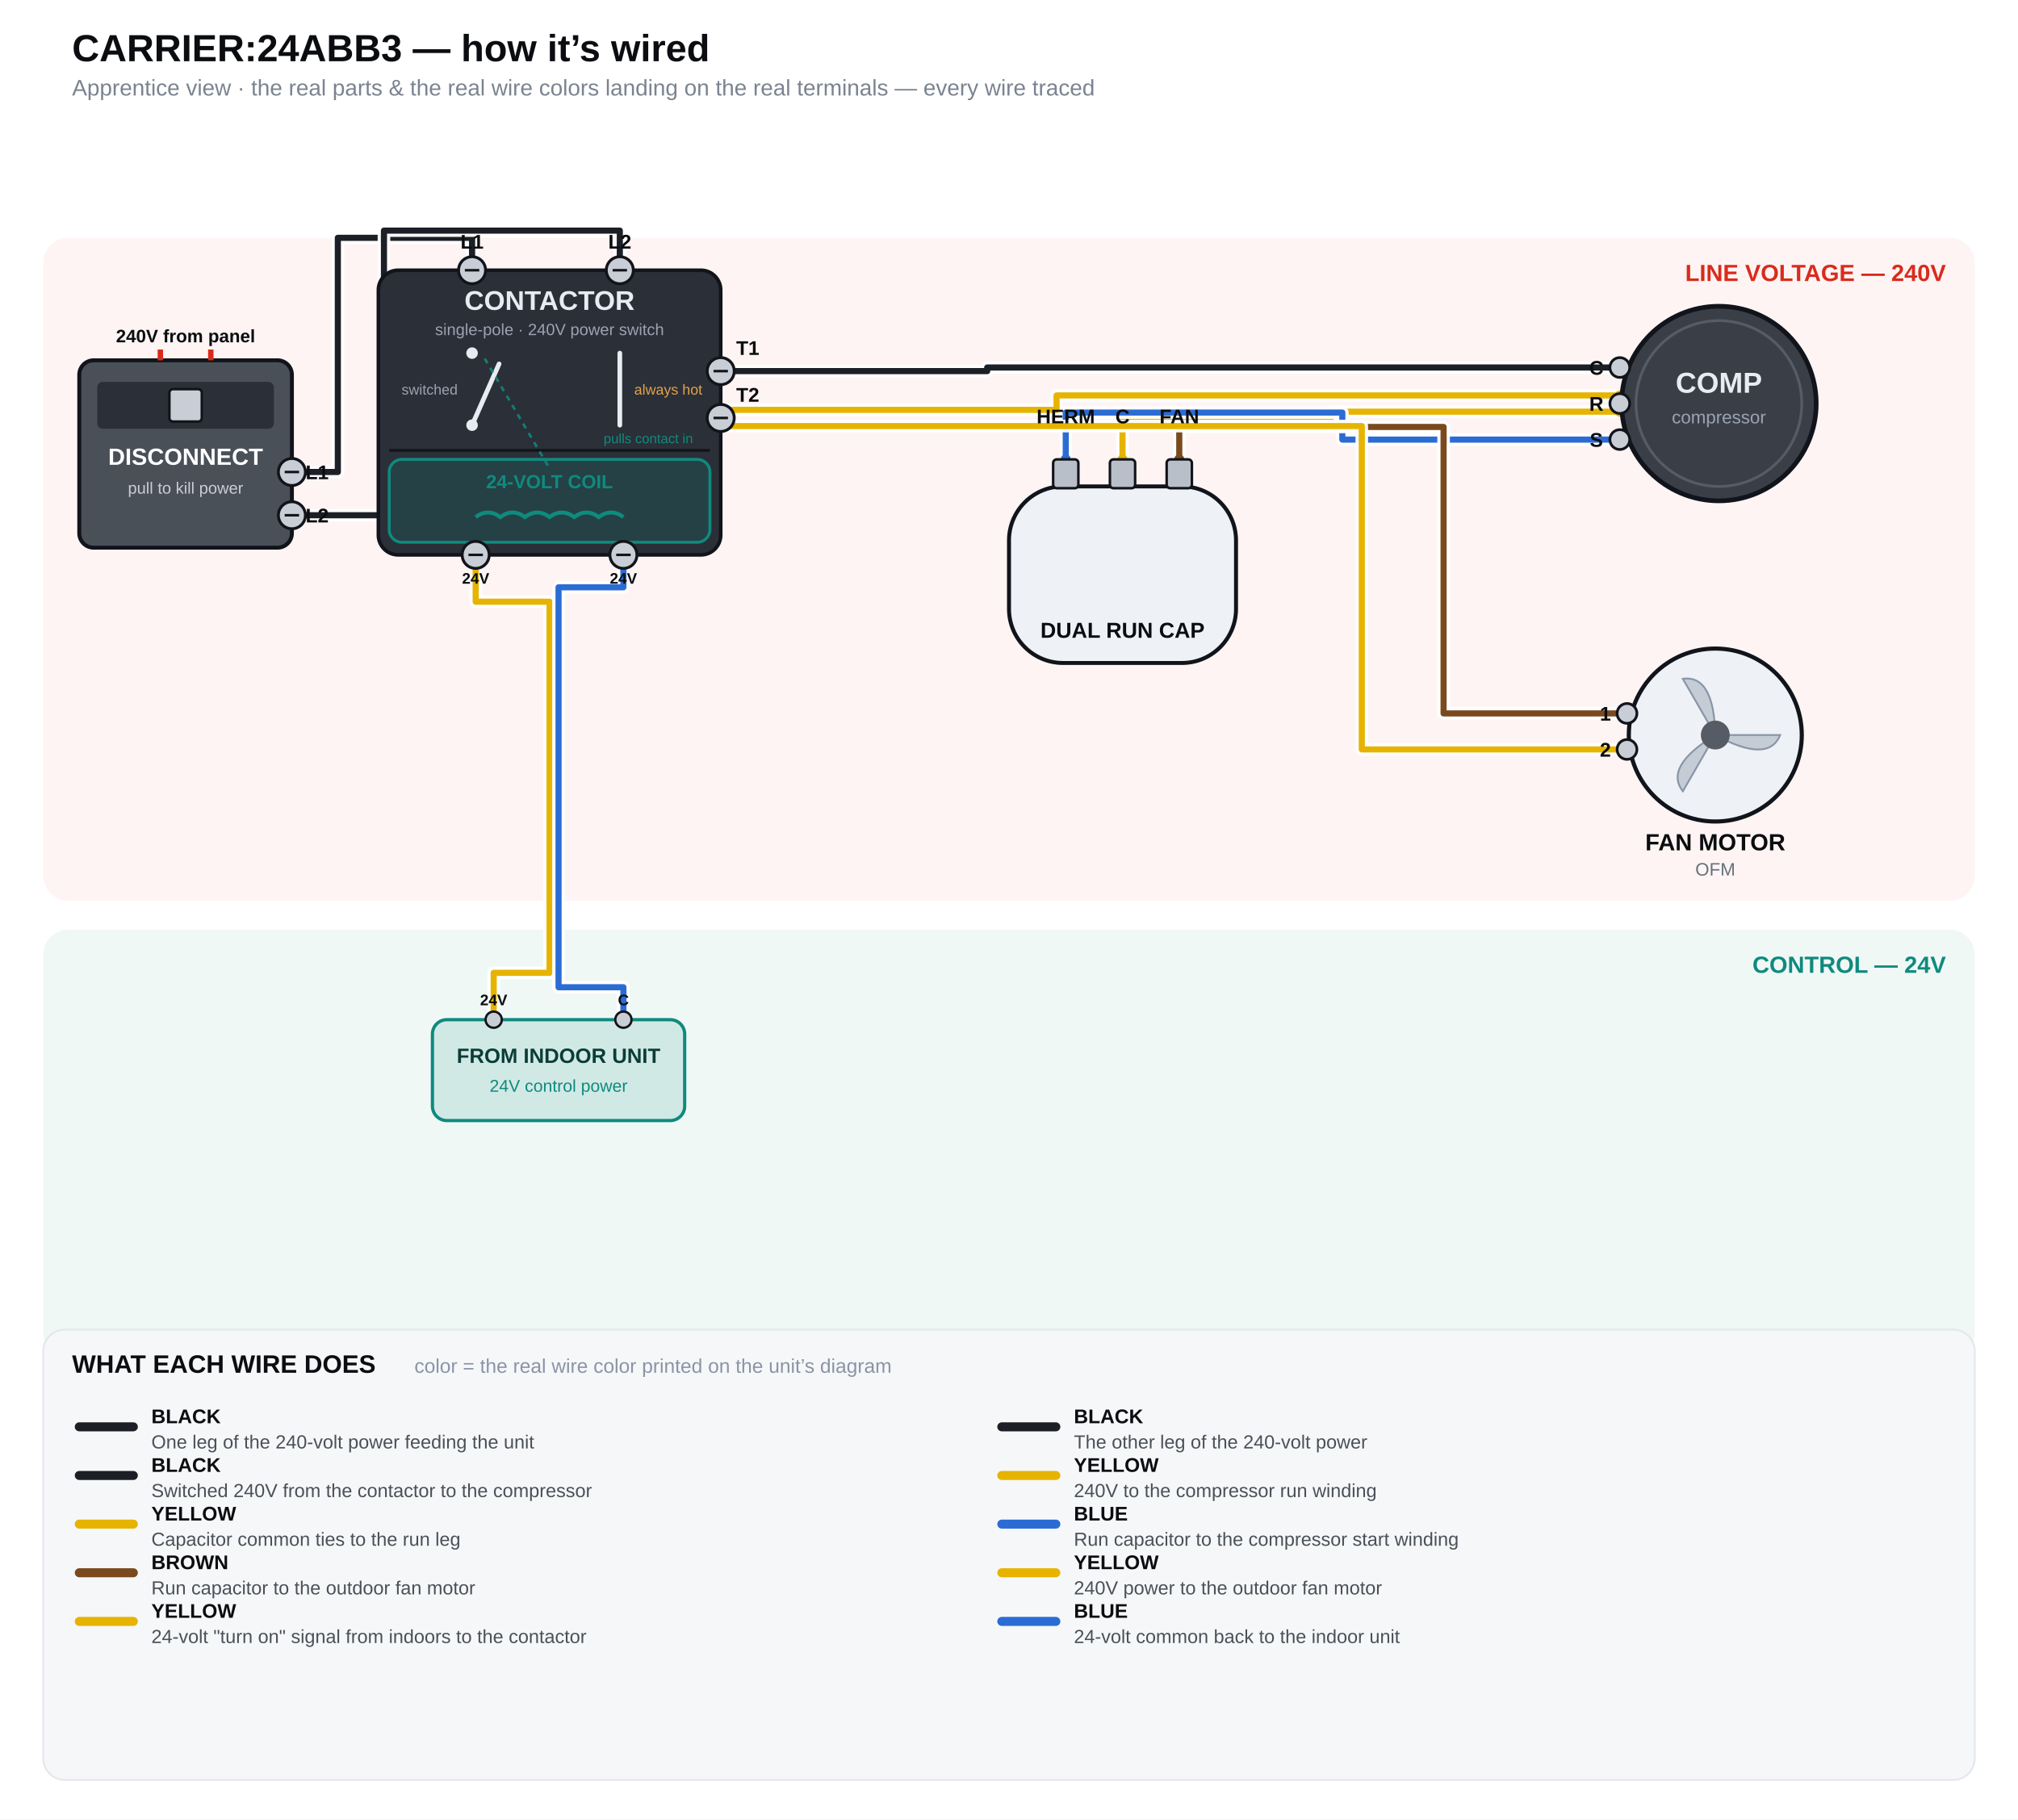
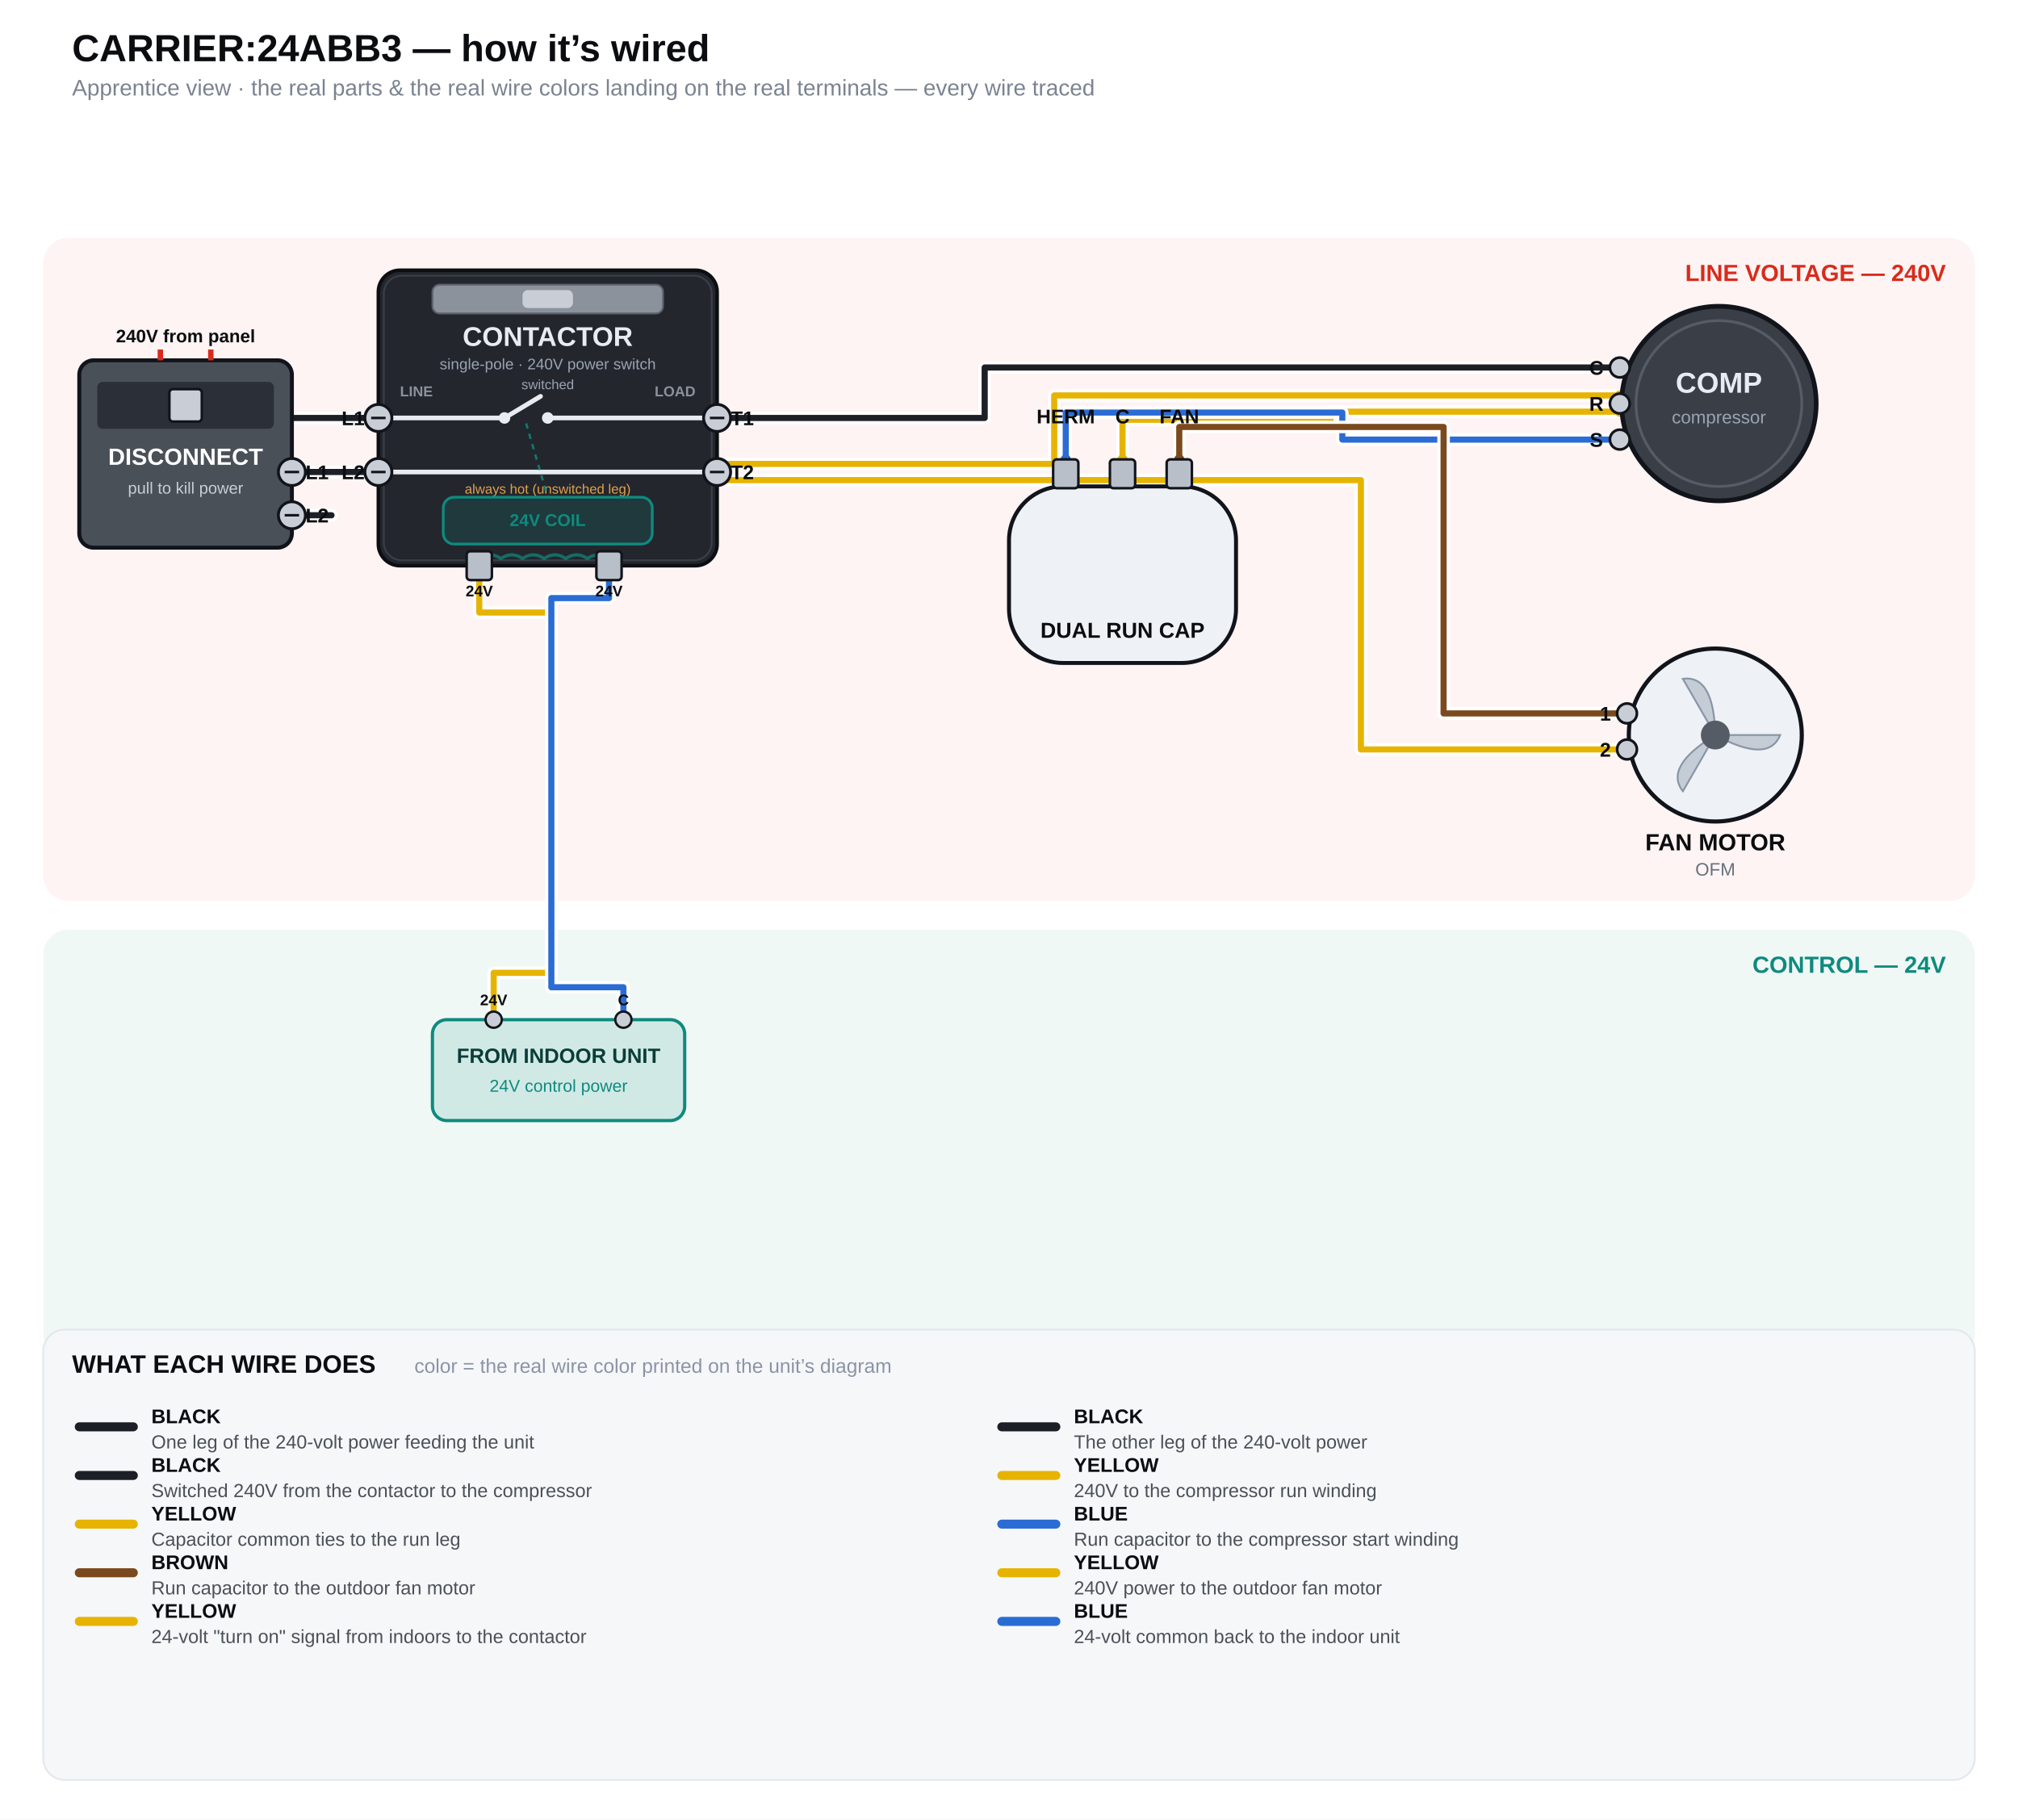
<svg xmlns="http://www.w3.org/2000/svg" width="1120" height="1010" viewBox="0 0 1120 1010" font-family="ui-sans-serif,system-ui,Arial,sans-serif">
  <rect x="0" y="0" width="1120" height="1010" fill="#ffffff" />
  <rect x="24" y="132" width="1072" height="368" rx="14" fill="#fdf4f3" />
  <rect x="24" y="516" width="1072" height="238" rx="14" fill="#f0f8f6" />
  <text x="40" y="34" font-size="21" font-weight="800" fill="#0b0d10">CARRIER:24ABB3 — how it’s wired</text>
  <text x="40" y="53" font-size="12.5" fill="#7a8390">Apprentice view · the real parts &amp; the real wire colors landing on the real terminals — every wire traced</text>
  <text x="1080" y="156" text-anchor="end" font-size="13" font-weight="800" fill="#d92b1c">LINE VOLTAGE — 240V</text>
  <text x="1080" y="540" text-anchor="end" font-size="13" font-weight="800" fill="#0f8a7e">CONTROL — 24V</text>
-   <path d="M 162.0 262.0 L 180.0 262.0 L 187.5 262.0 L 187.5 132.0 L 262.0 132.0 L 262.0 150.0" fill="none" stroke="#ffffff" stroke-width="7" opacity="0.95" stroke-linejoin="round" stroke-linecap="round" />
-   <path data-conn="L/L1|CONT/L1" d="M 162.0 262.0 L 180.0 262.0 L 187.5 262.0 L 187.5 132.0 L 262.0 132.0 L 262.0 150.0" fill="none" stroke="#1c1f26" stroke-width="3.4" stroke-linejoin="round" stroke-linecap="round" />
+   <path d="M 162.0 262.0 L 180.0 262.0 L 150.0 262.0 L 150.0 232.0 L 192.0 232.0 L 210.0 232.0" fill="none" stroke="#ffffff" stroke-width="7" opacity="0.95" stroke-linejoin="round" stroke-linecap="round" />
+   <path data-conn="L/L1|CONT/L1" d="M 162.0 262.0 L 180.0 262.0 L 150.0 262.0 L 150.0 232.0 L 192.0 232.0 L 210.0 232.0" fill="none" stroke="#1c1f26" stroke-width="3.4" stroke-linejoin="round" stroke-linecap="round" />
  <circle cx="162.0" cy="262.0" r="2.8" fill="#1c1f26" />
-   <circle cx="262.0" cy="150.0" r="2.8" fill="#1c1f26" />
-   <path d="M 162.0 286.0 L 184.0 286.0 L 213.1 286.0 L 213.1 128.0 L 344.0 128.0 L 344.0 150.0" fill="none" stroke="#ffffff" stroke-width="7" opacity="0.95" stroke-linejoin="round" stroke-linecap="round" />
-   <path data-conn="L/L2|CONT/L2" d="M 162.0 286.0 L 184.0 286.0 L 213.1 286.0 L 213.1 128.0 L 344.0 128.0 L 344.0 150.0" fill="none" stroke="#1c1f26" stroke-width="3.4" stroke-linejoin="round" stroke-linecap="round" />
+   <circle cx="210.0" cy="232.0" r="2.8" fill="#1c1f26" />
+   <path d="M 162.0 286.0 L 184.0 286.0 L 159.0 286.0 L 159.0 262.0 L 188.0 262.0 L 210.0 262.0" fill="none" stroke="#ffffff" stroke-width="7" opacity="0.95" stroke-linejoin="round" stroke-linecap="round" />
+   <path data-conn="L/L2|CONT/L2" d="M 162.0 286.0 L 184.0 286.0 L 159.0 286.0 L 159.0 262.0 L 188.0 262.0 L 210.0 262.0" fill="none" stroke="#1c1f26" stroke-width="3.4" stroke-linejoin="round" stroke-linecap="round" />
  <circle cx="162.0" cy="286.0" r="2.8" fill="#1c1f26" />
-   <circle cx="344.0" cy="150.0" r="2.8" fill="#1c1f26" />
-   <path d="M 400.0 206.0 L 426.0 206.0 L 547.9 206.0 L 547.9 204.0 L 873.0 204.0 L 899.0 204.0" fill="none" stroke="#ffffff" stroke-width="7" opacity="0.95" stroke-linejoin="round" stroke-linecap="round" />
-   <path data-conn="CONT/LOAD1|COMP/C" d="M 400.0 206.0 L 426.0 206.0 L 547.9 206.0 L 547.9 204.0 L 873.0 204.0 L 899.0 204.0" fill="none" stroke="#1c1f26" stroke-width="3.4" stroke-linejoin="round" stroke-linecap="round" />
-   <circle cx="400.0" cy="206.0" r="2.8" fill="#1c1f26" />
+   <circle cx="210.0" cy="262.0" r="2.8" fill="#1c1f26" />
+   <path d="M 398.0 232.0 L 424.0 232.0 L 546.5 232.0 L 546.5 204.0 L 873.0 204.0 L 899.0 204.0" fill="none" stroke="#ffffff" stroke-width="7" opacity="0.95" stroke-linejoin="round" stroke-linecap="round" />
+   <path data-conn="CONT/LOAD1|COMP/C" d="M 398.0 232.0 L 424.0 232.0 L 546.5 232.0 L 546.5 204.0 L 873.0 204.0 L 899.0 204.0" fill="none" stroke="#1c1f26" stroke-width="3.4" stroke-linejoin="round" stroke-linecap="round" />
+   <circle cx="398.0" cy="232.0" r="2.8" fill="#1c1f26" />
  <circle cx="899.0" cy="204.0" r="2.8" fill="#1c1f26" />
-   <path d="M 400.0 227.5 L 418.0 227.5 L 586.4 227.5 L 586.4 219.5 L 881.0 219.5 L 899.0 219.5" fill="none" stroke="#ffffff" stroke-width="7" opacity="0.95" stroke-linejoin="round" stroke-linecap="round" />
-   <path data-conn="CONT/LOAD2|COMP/R" d="M 400.0 227.5 L 418.0 227.5 L 586.4 227.5 L 586.4 219.5 L 881.0 219.5 L 899.0 219.5" fill="none" stroke="#e6b400" stroke-width="3.4" stroke-linejoin="round" stroke-linecap="round" />
-   <circle cx="400.0" cy="227.5" r="2.8" fill="#e6b400" />
+   <path d="M 398.0 257.5 L 416.0 257.5 L 585.1 257.5 L 585.1 219.5 L 881.0 219.5 L 899.0 219.5" fill="none" stroke="#ffffff" stroke-width="7" opacity="0.95" stroke-linejoin="round" stroke-linecap="round" />
+   <path data-conn="CONT/LOAD2|COMP/R" d="M 398.0 257.5 L 416.0 257.5 L 585.1 257.5 L 585.1 219.5 L 881.0 219.5 L 899.0 219.5" fill="none" stroke="#e6b400" stroke-width="3.4" stroke-linejoin="round" stroke-linecap="round" />
+   <circle cx="398.0" cy="257.5" r="2.8" fill="#e6b400" />
  <circle cx="899.0" cy="219.5" r="2.8" fill="#e6b400" />
  <path d="M 623.0 255.0 L 623.0 233.0 L 738.5 233.0 L 738.5 228.5 L 877.0 228.5 L 899.0 228.5" fill="none" stroke="#ffffff" stroke-width="7" opacity="0.95" stroke-linejoin="round" stroke-linecap="round" />
  <path data-conn="CAP/C|COMP/R" d="M 623.0 255.0 L 623.0 233.0 L 738.5 233.0 L 738.5 228.5 L 877.0 228.5 L 899.0 228.5" fill="none" stroke="#e6b400" stroke-width="3.4" stroke-linejoin="round" stroke-linecap="round" />
  <circle cx="623.0" cy="255.0" r="2.8" fill="#e6b400" />
  <circle cx="899.0" cy="228.5" r="2.8" fill="#e6b400" />
  <path d="M 899.0 244.0 L 873.0 244.0 L 745.0 244.0 L 745.0 229.0 L 591.5 229.0 L 591.5 255.0" fill="none" stroke="#ffffff" stroke-width="7" opacity="0.95" stroke-linejoin="round" stroke-linecap="round" />
  <path data-conn="COMP/S|CAP/HERM" d="M 899.0 244.0 L 873.0 244.0 L 745.0 244.0 L 745.0 229.0 L 591.5 229.0 L 591.5 255.0" fill="none" stroke="#2b6cd4" stroke-width="3.4" stroke-linejoin="round" stroke-linecap="round" />
  <circle cx="899.0" cy="244.0" r="2.8" fill="#2b6cd4" />
  <circle cx="591.5" cy="255.0" r="2.8" fill="#2b6cd4" />
  <path d="M 654.5 255.0 L 654.5 237.0 L 801.2 237.0 L 801.2 396.0 L 885.0 396.0 L 903.0 396.0" fill="none" stroke="#ffffff" stroke-width="7" opacity="0.95" stroke-linejoin="round" stroke-linecap="round" />
  <path data-conn="CAP/FAN|OFM/1" d="M 654.5 255.0 L 654.5 237.0 L 801.2 237.0 L 801.2 396.0 L 885.0 396.0 L 903.0 396.0" fill="none" stroke="#7a4a1e" stroke-width="3.4" stroke-linejoin="round" stroke-linecap="round" />
  <circle cx="654.5" cy="255.0" r="2.8" fill="#7a4a1e" />
  <circle cx="903.0" cy="396.0" r="2.8" fill="#7a4a1e" />
-   <path d="M 903.0 416.0 L 881.0 416.0 L 755.8 416.0 L 755.8 236.5 L 422.0 236.5 L 400.0 236.5" fill="none" stroke="#ffffff" stroke-width="7" opacity="0.95" stroke-linejoin="round" stroke-linecap="round" />
-   <path data-conn="OFM/2|CONT/LOAD2" d="M 903.0 416.0 L 881.0 416.0 L 755.8 416.0 L 755.8 236.5 L 422.0 236.5 L 400.0 236.5" fill="none" stroke="#e6b400" stroke-width="3.4" stroke-linejoin="round" stroke-linecap="round" />
+   <path d="M 903.0 416.0 L 881.0 416.0 L 755.3 416.0 L 755.3 266.5 L 420.0 266.5 L 398.0 266.5" fill="none" stroke="#ffffff" stroke-width="7" opacity="0.95" stroke-linejoin="round" stroke-linecap="round" />
+   <path data-conn="OFM/2|CONT/LOAD2" d="M 903.0 416.0 L 881.0 416.0 L 755.3 416.0 L 755.3 266.5 L 420.0 266.5 L 398.0 266.5" fill="none" stroke="#e6b400" stroke-width="3.4" stroke-linejoin="round" stroke-linecap="round" />
  <circle cx="903.0" cy="416.0" r="2.8" fill="#e6b400" />
-   <circle cx="400.0" cy="236.5" r="2.8" fill="#e6b400" />
-   <path d="M 274.0 566.0 L 274.0 540.0 L 305.0 540.0 L 305.0 334.0 L 264.0 334.0 L 264.0 308.0" fill="none" stroke="#ffffff" stroke-width="7" opacity="0.95" stroke-linejoin="round" stroke-linecap="round" />
-   <path data-conn="XFMR/R|CONT/COIL1" d="M 274.0 566.0 L 274.0 540.0 L 305.0 540.0 L 305.0 334.0 L 264.0 334.0 L 264.0 308.0" fill="none" stroke="#e6b400" stroke-width="3.4" stroke-linejoin="round" stroke-linecap="round" />
+   <circle cx="398.0" cy="266.5" r="2.8" fill="#e6b400" />
+   <path d="M 274.0 566.0 L 274.0 540.0 L 306.0 540.0 L 306.0 340.0 L 266.0 340.0 L 266.0 314.0" fill="none" stroke="#ffffff" stroke-width="7" opacity="0.95" stroke-linejoin="round" stroke-linecap="round" />
+   <path data-conn="XFMR/R|CONT/COIL1" d="M 274.0 566.0 L 274.0 540.0 L 306.0 540.0 L 306.0 340.0 L 266.0 340.0 L 266.0 314.0" fill="none" stroke="#e6b400" stroke-width="3.4" stroke-linejoin="round" stroke-linecap="round" />
  <circle cx="274.0" cy="566.0" r="2.8" fill="#e6b400" />
-   <circle cx="264.0" cy="308.0" r="2.8" fill="#e6b400" />
-   <path d="M 346.0 308.0 L 346.0 326.0 L 310.0 326.0 L 310.0 548.0 L 346.0 548.0 L 346.0 566.0" fill="none" stroke="#ffffff" stroke-width="7" opacity="0.95" stroke-linejoin="round" stroke-linecap="round" />
-   <path data-conn="CONT/COIL2|XFMR/C" d="M 346.0 308.0 L 346.0 326.0 L 310.0 326.0 L 310.0 548.0 L 346.0 548.0 L 346.0 566.0" fill="none" stroke="#2b6cd4" stroke-width="3.4" stroke-linejoin="round" stroke-linecap="round" />
-   <circle cx="346.0" cy="308.0" r="2.8" fill="#2b6cd4" />
+   <circle cx="266.0" cy="314.0" r="2.8" fill="#e6b400" />
+   <path d="M 338.0 314.0 L 338.0 332.0 L 306.0 332.0 L 306.0 548.0 L 346.0 548.0 L 346.0 566.0" fill="none" stroke="#ffffff" stroke-width="7" opacity="0.95" stroke-linejoin="round" stroke-linecap="round" />
+   <path data-conn="CONT/COIL2|XFMR/C" d="M 338.0 314.0 L 338.0 332.0 L 306.0 332.0 L 306.0 548.0 L 346.0 548.0 L 346.0 566.0" fill="none" stroke="#2b6cd4" stroke-width="3.4" stroke-linejoin="round" stroke-linecap="round" />
+   <circle cx="338.0" cy="314.0" r="2.8" fill="#2b6cd4" />
  <circle cx="346.0" cy="566.0" r="2.8" fill="#2b6cd4" />
-   <line x1="400.0" y1="227.5" x2="400.0" y2="236.5" stroke="#11141a" stroke-width="2" />
-   <circle cx="400.0" cy="232.0" r="4.5" fill="#11141a" />
+   <line x1="398.0" y1="257.5" x2="398.0" y2="266.5" stroke="#11141a" stroke-width="2" />
+   <circle cx="398.0" cy="262.0" r="4.5" fill="#11141a" />
  <line x1="899.0" y1="219.5" x2="899.0" y2="228.5" stroke="#11141a" stroke-width="2" />
  <circle cx="899.0" cy="224.0" r="4.5" fill="#11141a" />
  <g data-part="L">
    <rect x="44.0" y="200.0" width="118" height="104" rx="8" fill="#4a5058" stroke="#11141a" stroke-width="2.2" />
    <rect x="54.0" y="212.0" width="98" height="26" rx="3" fill="#2b2f37" />
    <rect x="94.0" y="216.0" width="18" height="18" rx="2" fill="#c9ced6" stroke="#11141a" stroke-width="1.4" />
    <text x="103.0" y="258.0" text-anchor="middle" font-size="13" font-weight="800" fill="#fff">DISCONNECT</text>
    <text x="103.0" y="274.0" text-anchor="middle" font-size="9" fill="#c9ced6">pull to kill power</text>
    <text x="103.0" y="190.0" text-anchor="middle" font-size="10" font-weight="700" fill="#0b0d10">240V from panel</text>
    <line x1="89.0" y1="200.0" x2="89.0" y2="194.0" stroke="#d92b1c" stroke-width="3" />
    <line x1="117.0" y1="200.0" x2="117.0" y2="194.0" stroke="#d92b1c" stroke-width="3" />
    <circle cx="162.0" cy="262.0" r="7.5" fill="#c9ced6" stroke="#11141a" stroke-width="1.6" />
    <line x1="158.0" y1="262.0" x2="166.0" y2="262.0" stroke="#11141a" stroke-width="1.4" />
    <text x="176.0" y="266.0" text-anchor="middle" font-size="11" font-weight="700" fill="#0b0d10">L1</text>
    <circle cx="162.0" cy="286.0" r="7.5" fill="#c9ced6" stroke="#11141a" stroke-width="1.6" />
    <line x1="158.0" y1="286.0" x2="166.0" y2="286.0" stroke="#11141a" stroke-width="1.4" />
    <text x="176.0" y="290.0" text-anchor="middle" font-size="11" font-weight="700" fill="#0b0d10">L2</text>
  </g>
  <g data-part="CONT">
-     <rect x="210.0" y="150.0" width="190" height="158" rx="11" fill="#2b2f37" stroke="#11141a" stroke-width="2" />
-     <text x="305.0" y="172.0" text-anchor="middle" font-size="15" font-weight="800" fill="#e8ecf2">CONTACTOR</text>
-     <text x="305.0" y="186.0" text-anchor="middle" font-size="9" fill="#9aa3b2">single-pole · 240V power switch</text>
-     <circle cx="262.0" cy="196.0" r="3.2" fill="#e8ecf2" />
-     <circle cx="262.0" cy="236.0" r="3.2" fill="#e8ecf2" />
-     <line x1="262.0" y1="236.0" x2="277.0" y2="202.0" stroke="#e8ecf2" stroke-width="2.6" stroke-linecap="round" />
-     <text x="254.0" y="219.0" text-anchor="end" font-size="8" fill="#9aa3b2">switched</text>
-     <line x1="344.0" y1="196.0" x2="344.0" y2="236.0" stroke="#e8ecf2" stroke-width="2.6" stroke-linecap="round" />
-     <text x="352.0" y="219.0" font-size="8" fill="#e0a24a">always hot</text>
-     <line x1="216.0" y1="250.0" x2="394.0" y2="250.0" stroke="#11141a" stroke-width="1.5" />
-     <rect x="216.0" y="255.0" width="178" height="46" rx="7" fill="#0f8a7e" fill-opacity="0.20" stroke="#0f8a7e" stroke-width="1.6" />
-     <text x="305.0" y="271.0" text-anchor="middle" font-size="10.5" font-weight="800" fill="#0f8a7e">24-VOLT COIL</text>
-     <path d="M 264.0 287.0 Q 270.8 282.0 277.7 287.0 Q 284.5 282.0 291.3 287.0 Q 298.2 282.0 305.0 287.0 Q 311.8 282.0 318.7 287.0 Q 325.5 282.0 332.3 287.0 Q 339.2 282.0 346.0 287.0" fill="none" stroke="#0f8a7e" stroke-width="2.2" />
-     <line x1="269.0" y1="199.0" x2="305.0" y2="260.0" stroke="#0f8a7e" stroke-width="1.4" stroke-dasharray="3 3" opacity="0.85" />
-     <text x="335.0" y="246.0" font-size="7.5" fill="#0f8a7e">pulls contact in</text>
-     <circle cx="262.0" cy="150.0" r="7.5" fill="#c9ced6" stroke="#11141a" stroke-width="1.6" />
-     <line x1="258.0" y1="150.0" x2="266.0" y2="150.0" stroke="#11141a" stroke-width="1.4" />
-     <text x="262.0" y="138.0" text-anchor="middle" font-size="11" font-weight="700" fill="#0b0d10">L1</text>
-     <circle cx="344.0" cy="150.0" r="7.5" fill="#c9ced6" stroke="#11141a" stroke-width="1.6" />
-     <line x1="340.0" y1="150.0" x2="348.0" y2="150.0" stroke="#11141a" stroke-width="1.4" />
-     <text x="344.0" y="138.0" text-anchor="middle" font-size="11" font-weight="700" fill="#0b0d10">L2</text>
-     <circle cx="400.0" cy="206.0" r="7.5" fill="#c9ced6" stroke="#11141a" stroke-width="1.6" />
-     <line x1="396.0" y1="206.0" x2="404.0" y2="206.0" stroke="#11141a" stroke-width="1.4" />
-     <text x="415.0" y="197.0" text-anchor="middle" font-size="11" font-weight="700" fill="#0b0d10">T1</text>
-     <circle cx="400.0" cy="232.0" r="7.5" fill="#c9ced6" stroke="#11141a" stroke-width="1.6" />
-     <line x1="396.0" y1="232.0" x2="404.0" y2="232.0" stroke="#11141a" stroke-width="1.4" />
-     <text x="415.0" y="223.0" text-anchor="middle" font-size="11" font-weight="700" fill="#0b0d10">T2</text>
-     <circle cx="264.0" cy="308.0" r="7.5" fill="#c9ced6" stroke="#11141a" stroke-width="1.6" />
-     <line x1="260.0" y1="308.0" x2="268.0" y2="308.0" stroke="#11141a" stroke-width="1.4" />
-     <text x="264.0" y="324.0" text-anchor="middle" font-size="8.5" font-weight="700" fill="#0b0d10">24V</text>
-     <circle cx="346.0" cy="308.0" r="7.5" fill="#c9ced6" stroke="#11141a" stroke-width="1.6" />
-     <line x1="342.0" y1="308.0" x2="350.0" y2="308.0" stroke="#11141a" stroke-width="1.4" />
-     <text x="346.0" y="324.0" text-anchor="middle" font-size="8.5" font-weight="700" fill="#0b0d10">24V</text>
+     <rect x="210.0" y="150.0" width="188" height="164" rx="12" fill="#23262d" stroke="#0c0e12" stroke-width="2" />
+     <rect x="213.0" y="153.0" width="182" height="158" rx="10" fill="none" stroke="#3a3f47" stroke-width="1" />
+     <rect x="240.0" y="158.0" width="128" height="16" rx="4" fill="#8b929c" stroke="#5b616b" stroke-width="1" />
+     <rect x="290.0" y="161.0" width="28" height="10" rx="3" fill="#c9ced6" />
+     <text x="304.0" y="192.0" text-anchor="middle" font-size="15" font-weight="800" fill="#e8ecf2">CONTACTOR</text>
+     <text x="304.0" y="205.0" text-anchor="middle" font-size="8.5" fill="#9aa3b2">single-pole · 240V power switch</text>
+     <text x="222.0" y="220.0" font-size="8" font-weight="700" fill="#8b929c">LINE</text>
+     <text x="386.0" y="220.0" text-anchor="end" font-size="8" font-weight="700" fill="#8b929c">LOAD</text>
+     <line x1="216.0" y1="232.0" x2="280.0" y2="232.0" stroke="#e8ecf2" stroke-width="2.6" stroke-linecap="round" />
+     <circle cx="280.0" cy="232.0" r="3.2" fill="#e8ecf2" />
+     <line x1="280.0" y1="232.0" x2="300.0" y2="220.0" stroke="#e8ecf2" stroke-width="2.6" stroke-linecap="round" />
+     <circle cx="304.0" cy="232.0" r="3.2" fill="#e8ecf2" />
+     <line x1="304.0" y1="232.0" x2="392.0" y2="232.0" stroke="#e8ecf2" stroke-width="2.6" stroke-linecap="round" />
+     <text x="304.0" y="216.0" text-anchor="middle" font-size="7.5" fill="#9aa3b2">switched</text>
+     <line x1="216.0" y1="262.0" x2="392.0" y2="262.0" stroke="#e8ecf2" stroke-width="2.6" stroke-linecap="round" />
+     <text x="304.0" y="274.0" text-anchor="middle" font-size="7.5" fill="#e0a24a">always hot (unswitched leg)</text>
+     <rect x="246.0" y="276.0" width="116" height="26" rx="6" fill="#0f8a7e" fill-opacity="0.20" stroke="#0f8a7e" stroke-width="1.5" />
+     <text x="304.0" y="292.0" text-anchor="middle" font-size="9.5" font-weight="800" fill="#0f8a7e">24V COIL</text>
+     <path d="M 266.0 310.0 Q 272.0 306.0 278.0 310.0 Q 284.0 306.0 290.0 310.0 Q 296.0 306.0 302.0 310.0 Q 308.0 306.0 314.0 310.0 Q 320.0 306.0 326.0 310.0 Q 332.0 306.0 338.0 310.0" fill="none" stroke="#0f8a7e" stroke-width="1.8" opacity="0.7" />
+     <line x1="292.0" y1="235.0" x2="304.0" y2="276.0" stroke="#0f8a7e" stroke-width="1.3" stroke-dasharray="3 3" opacity="0.8" />
+     <circle cx="210.0" cy="232.0" r="7.5" fill="#c9ced6" stroke="#11141a" stroke-width="1.6" />
+     <line x1="206.0" y1="232.0" x2="214.0" y2="232.0" stroke="#11141a" stroke-width="1.4" />
+     <text x="196.0" y="236.0" text-anchor="middle" font-size="11" font-weight="700" fill="#0b0d10">L1</text>
+     <circle cx="210.0" cy="262.0" r="7.5" fill="#c9ced6" stroke="#11141a" stroke-width="1.6" />
+     <line x1="206.0" y1="262.0" x2="214.0" y2="262.0" stroke="#11141a" stroke-width="1.4" />
+     <text x="196.0" y="266.0" text-anchor="middle" font-size="11" font-weight="700" fill="#0b0d10">L2</text>
+     <circle cx="398.0" cy="232.0" r="7.5" fill="#c9ced6" stroke="#11141a" stroke-width="1.6" />
+     <line x1="394.0" y1="232.0" x2="402.0" y2="232.0" stroke="#11141a" stroke-width="1.4" />
+     <text x="412.0" y="236.0" text-anchor="middle" font-size="11" font-weight="700" fill="#0b0d10">T1</text>
+     <circle cx="398.0" cy="262.0" r="7.5" fill="#c9ced6" stroke="#11141a" stroke-width="1.6" />
+     <line x1="394.0" y1="262.0" x2="402.0" y2="262.0" stroke="#11141a" stroke-width="1.4" />
+     <text x="412.0" y="266.0" text-anchor="middle" font-size="11" font-weight="700" fill="#0b0d10">T2</text>
+     <rect x="259.0" y="306.0" width="14" height="16" rx="2" fill="#b9bfc9" stroke="#11141a" stroke-width="1.4" />
+     <text x="266.0" y="331.0" text-anchor="middle" font-size="8.5" font-weight="700" fill="#0b0d10">24V</text>
+     <rect x="331.0" y="306.0" width="14" height="16" rx="2" fill="#b9bfc9" stroke="#11141a" stroke-width="1.4" />
+     <text x="338.0" y="331.0" text-anchor="middle" font-size="8.5" font-weight="700" fill="#0b0d10">24V</text>
  </g>
  <g data-part="COMP">
    <circle cx="954.0" cy="224.0" r="54" fill="#3a3f47" stroke="#11141a" stroke-width="2.6" />
    <circle cx="954.0" cy="224.0" r="46" fill="none" stroke="#565c66" stroke-width="1.5" />
    <text x="954.0" y="218.0" text-anchor="middle" font-size="16" font-weight="800" fill="#e8ecf2">COMP</text>
    <text x="954.0" y="235.0" text-anchor="middle" font-size="10" fill="#9aa3b2">compressor</text>
    <circle cx="899.0" cy="204.0" r="5.5" fill="#c9ced6" stroke="#11141a" stroke-width="1.5" />
    <text x="886.0" y="208.0" text-anchor="middle" font-size="11" font-weight="700" fill="#0b0d10">C</text>
    <circle cx="899.0" cy="224.0" r="5.5" fill="#c9ced6" stroke="#11141a" stroke-width="1.5" />
    <text x="886.0" y="228.0" text-anchor="middle" font-size="11" font-weight="700" fill="#0b0d10">R</text>
    <circle cx="899.0" cy="244.0" r="5.5" fill="#c9ced6" stroke="#11141a" stroke-width="1.5" />
    <text x="886.0" y="248.0" text-anchor="middle" font-size="11" font-weight="700" fill="#0b0d10">S</text>
  </g>
  <g data-part="CAP">
    <rect x="560.0" y="270.0" width="126" height="98" rx="30" fill="#eef1f5" stroke="#11141a" stroke-width="2.2" />
    <text x="623.0" y="354.0" text-anchor="middle" font-size="12" font-weight="800" fill="#0b0d10">DUAL RUN CAP</text>
    <rect x="584.5" y="255.0" width="14" height="16" rx="2" fill="#b9bfc9" stroke="#11141a" stroke-width="1.4" />
    <text x="591.5" y="235.0" text-anchor="middle" font-size="11" font-weight="700" fill="#0b0d10">HERM</text>
    <rect x="616.0" y="255.0" width="14" height="16" rx="2" fill="#b9bfc9" stroke="#11141a" stroke-width="1.4" />
    <text x="623.0" y="235.0" text-anchor="middle" font-size="11" font-weight="700" fill="#0b0d10">C</text>
    <rect x="647.5" y="255.0" width="14" height="16" rx="2" fill="#b9bfc9" stroke="#11141a" stroke-width="1.4" />
    <text x="654.5" y="235.0" text-anchor="middle" font-size="11" font-weight="700" fill="#0b0d10">FAN</text>
  </g>
  <g data-part="OFM">
    <circle cx="952.0" cy="408.0" r="48" fill="#eef1f5" stroke="#11141a" stroke-width="2.3" />
    <path d="M 952.0 408.0 Q 981.5 424.1 988.0 408.0 Z" fill="#c4ccd6" stroke="#8a94a6" stroke-width="1" />
    <path d="M 952.0 408.0 Q 923.3 425.5 934.0 439.2 Z" fill="#c4ccd6" stroke="#8a94a6" stroke-width="1" />
    <path d="M 952.0 408.0 Q 951.2 374.4 934.0 376.8 Z" fill="#c4ccd6" stroke="#8a94a6" stroke-width="1" />
    <circle cx="952.0" cy="408.0" r="8" fill="#565c66" />
    <text x="952.0" y="472.0" text-anchor="middle" font-size="13" font-weight="800" fill="#0b0d10">FAN MOTOR</text>
    <text x="952.0" y="486.0" text-anchor="middle" font-size="10" fill="#66707d">OFM</text>
    <circle cx="903.0" cy="396.0" r="5.5" fill="#c9ced6" stroke="#11141a" stroke-width="1.5" />
    <text x="891.0" y="400.0" text-anchor="middle" font-size="11" font-weight="700" fill="#0b0d10">1</text>
    <circle cx="903.0" cy="416.0" r="5.5" fill="#c9ced6" stroke="#11141a" stroke-width="1.5" />
    <text x="891.0" y="420.0" text-anchor="middle" font-size="11" font-weight="700" fill="#0b0d10">2</text>
  </g>
  <g data-part="XFMR">
    <rect x="240.0" y="566.0" width="140" height="56" rx="8" fill="#0f8a7e" fill-opacity="0.14" stroke="#0f8a7e" stroke-width="1.8" />
    <text x="310.0" y="590.0" text-anchor="middle" font-size="11.5" font-weight="800" fill="#0b3d38">FROM INDOOR UNIT</text>
    <text x="310.0" y="606.0" text-anchor="middle" font-size="9.5" fill="#0f8a7e">24V control power</text>
    <circle cx="274.0" cy="566.0" r="4.5" fill="#c9ced6" stroke="#11141a" stroke-width="1.3" />
    <text x="274.0" y="558.0" text-anchor="middle" font-size="8.5" font-weight="700" fill="#0b0d10">24V</text>
    <circle cx="346.0" cy="566.0" r="4.5" fill="#c9ced6" stroke="#11141a" stroke-width="1.3" />
    <text x="346.0" y="558.0" text-anchor="middle" font-size="8.5" font-weight="700" fill="#0b0d10">C</text>
  </g>
  <rect x="24" y="738.0" width="1072" height="250" rx="12" fill="#f6f7f9" stroke="#e4e7ec" stroke-width="1" />
  <text x="40" y="762.0" font-size="14" font-weight="800" fill="#0b0d10">WHAT EACH WIRE DOES</text>
  <text x="230" y="762.0" font-size="11" fill="#8a94a6">color = the real wire color printed on the unit’s diagram</text>
  <line x1="44.0" y1="792.0" x2="74.0" y2="792.0" stroke="#1c1f26" stroke-width="5" stroke-linecap="round" />
  <text x="84.0" y="790.0" font-size="11" font-weight="700" fill="#0b0d10">BLACK</text>
  <text x="84.0" y="804.0" font-size="10.5" fill="#4a5058">One leg of the 240-volt power feeding the unit</text>
  <line x1="556.0" y1="792.0" x2="586.0" y2="792.0" stroke="#1c1f26" stroke-width="5" stroke-linecap="round" />
  <text x="596.0" y="790.0" font-size="11" font-weight="700" fill="#0b0d10">BLACK</text>
  <text x="596.0" y="804.0" font-size="10.5" fill="#4a5058">The other leg of the 240-volt power</text>
  <line x1="44.0" y1="819.0" x2="74.0" y2="819.0" stroke="#1c1f26" stroke-width="5" stroke-linecap="round" />
  <text x="84.0" y="817.0" font-size="11" font-weight="700" fill="#0b0d10">BLACK</text>
  <text x="84.0" y="831.0" font-size="10.5" fill="#4a5058">Switched 240V from the contactor to the compressor</text>
  <line x1="556.0" y1="819.0" x2="586.0" y2="819.0" stroke="#e6b400" stroke-width="5" stroke-linecap="round" />
  <text x="596.0" y="817.0" font-size="11" font-weight="700" fill="#0b0d10">YELLOW</text>
  <text x="596.0" y="831.0" font-size="10.5" fill="#4a5058">240V to the compressor run winding</text>
  <line x1="44.0" y1="846.0" x2="74.0" y2="846.0" stroke="#e6b400" stroke-width="5" stroke-linecap="round" />
  <text x="84.0" y="844.0" font-size="11" font-weight="700" fill="#0b0d10">YELLOW</text>
  <text x="84.0" y="858.0" font-size="10.5" fill="#4a5058">Capacitor common ties to the run leg</text>
  <line x1="556.0" y1="846.0" x2="586.0" y2="846.0" stroke="#2b6cd4" stroke-width="5" stroke-linecap="round" />
  <text x="596.0" y="844.0" font-size="11" font-weight="700" fill="#0b0d10">BLUE</text>
  <text x="596.0" y="858.0" font-size="10.5" fill="#4a5058">Run capacitor to the compressor start winding</text>
  <line x1="44.0" y1="873.0" x2="74.0" y2="873.0" stroke="#7a4a1e" stroke-width="5" stroke-linecap="round" />
  <text x="84.0" y="871.0" font-size="11" font-weight="700" fill="#0b0d10">BROWN</text>
  <text x="84.0" y="885.0" font-size="10.5" fill="#4a5058">Run capacitor to the outdoor fan motor</text>
  <line x1="556.0" y1="873.0" x2="586.0" y2="873.0" stroke="#e6b400" stroke-width="5" stroke-linecap="round" />
  <text x="596.0" y="871.0" font-size="11" font-weight="700" fill="#0b0d10">YELLOW</text>
  <text x="596.0" y="885.0" font-size="10.5" fill="#4a5058">240V power to the outdoor fan motor</text>
  <line x1="44.0" y1="900.0" x2="74.0" y2="900.0" stroke="#e6b400" stroke-width="5" stroke-linecap="round" />
  <text x="84.0" y="898.0" font-size="11" font-weight="700" fill="#0b0d10">YELLOW</text>
  <text x="84.0" y="912.0" font-size="10.5" fill="#4a5058">24-volt "turn on" signal from indoors to the contactor</text>
  <line x1="556.0" y1="900.0" x2="586.0" y2="900.0" stroke="#2b6cd4" stroke-width="5" stroke-linecap="round" />
  <text x="596.0" y="898.0" font-size="11" font-weight="700" fill="#0b0d10">BLUE</text>
  <text x="596.0" y="912.0" font-size="10.5" fill="#4a5058">24-volt common back to the indoor unit</text>
</svg>
